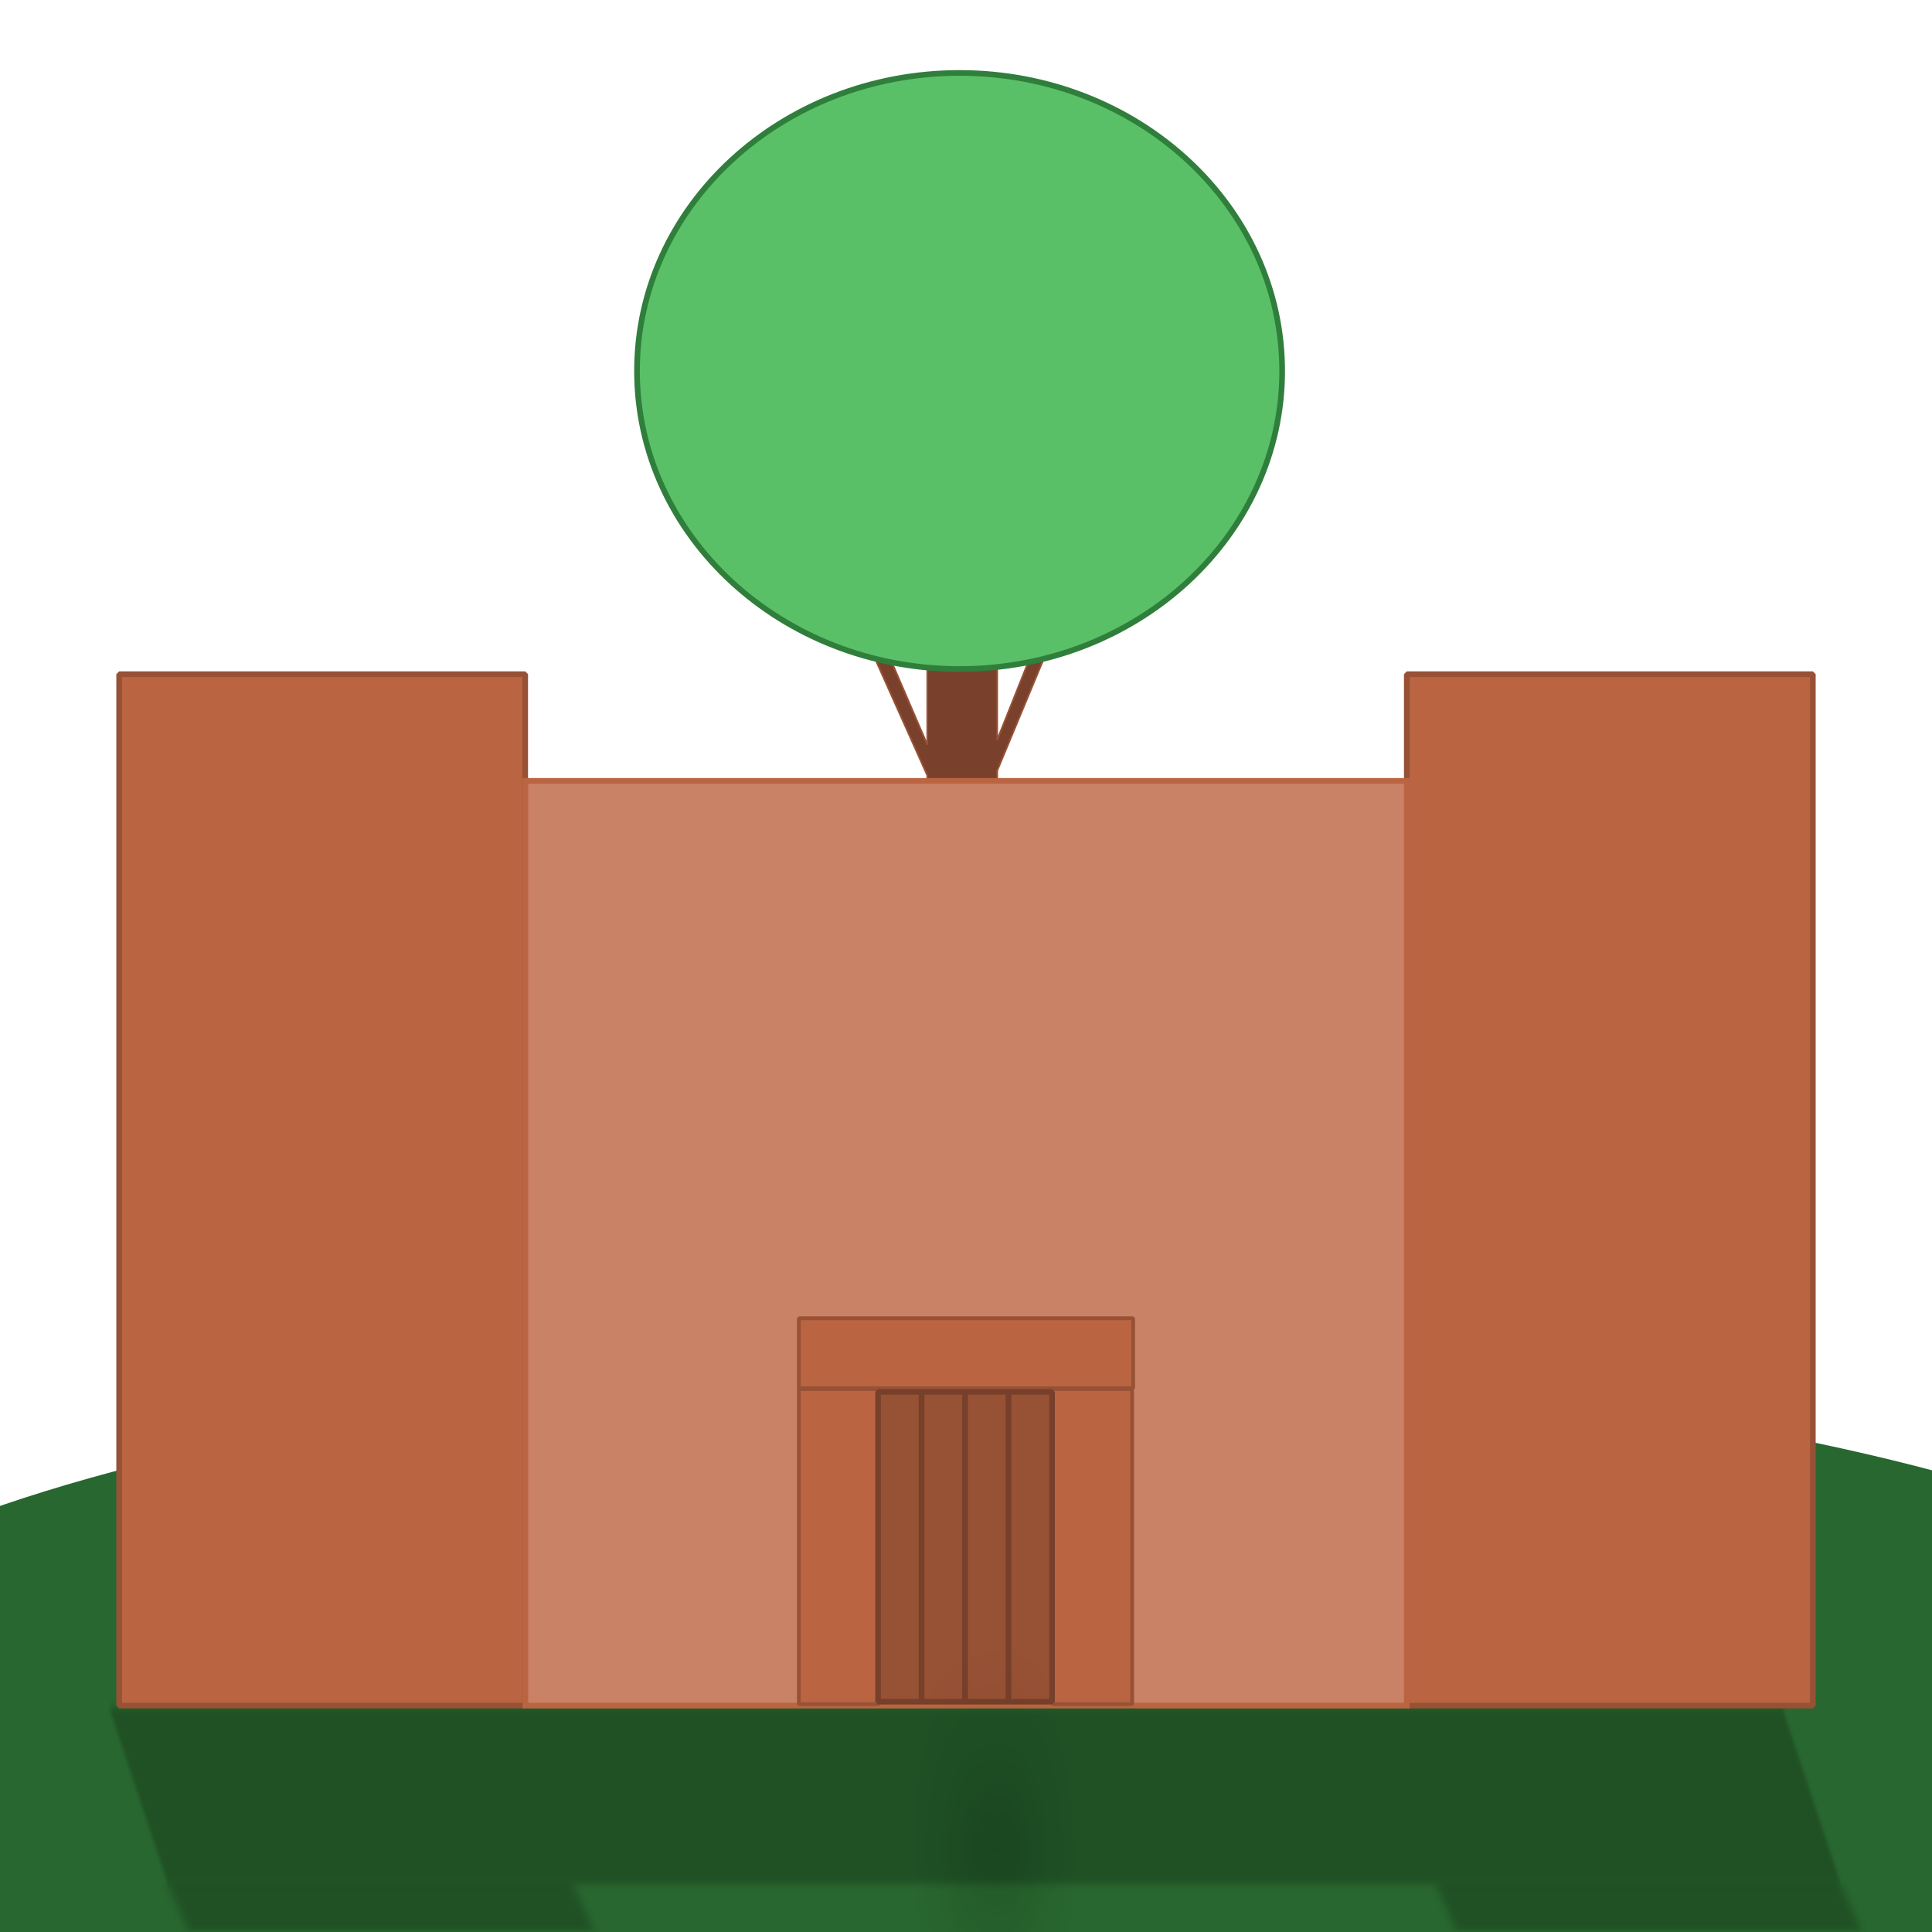
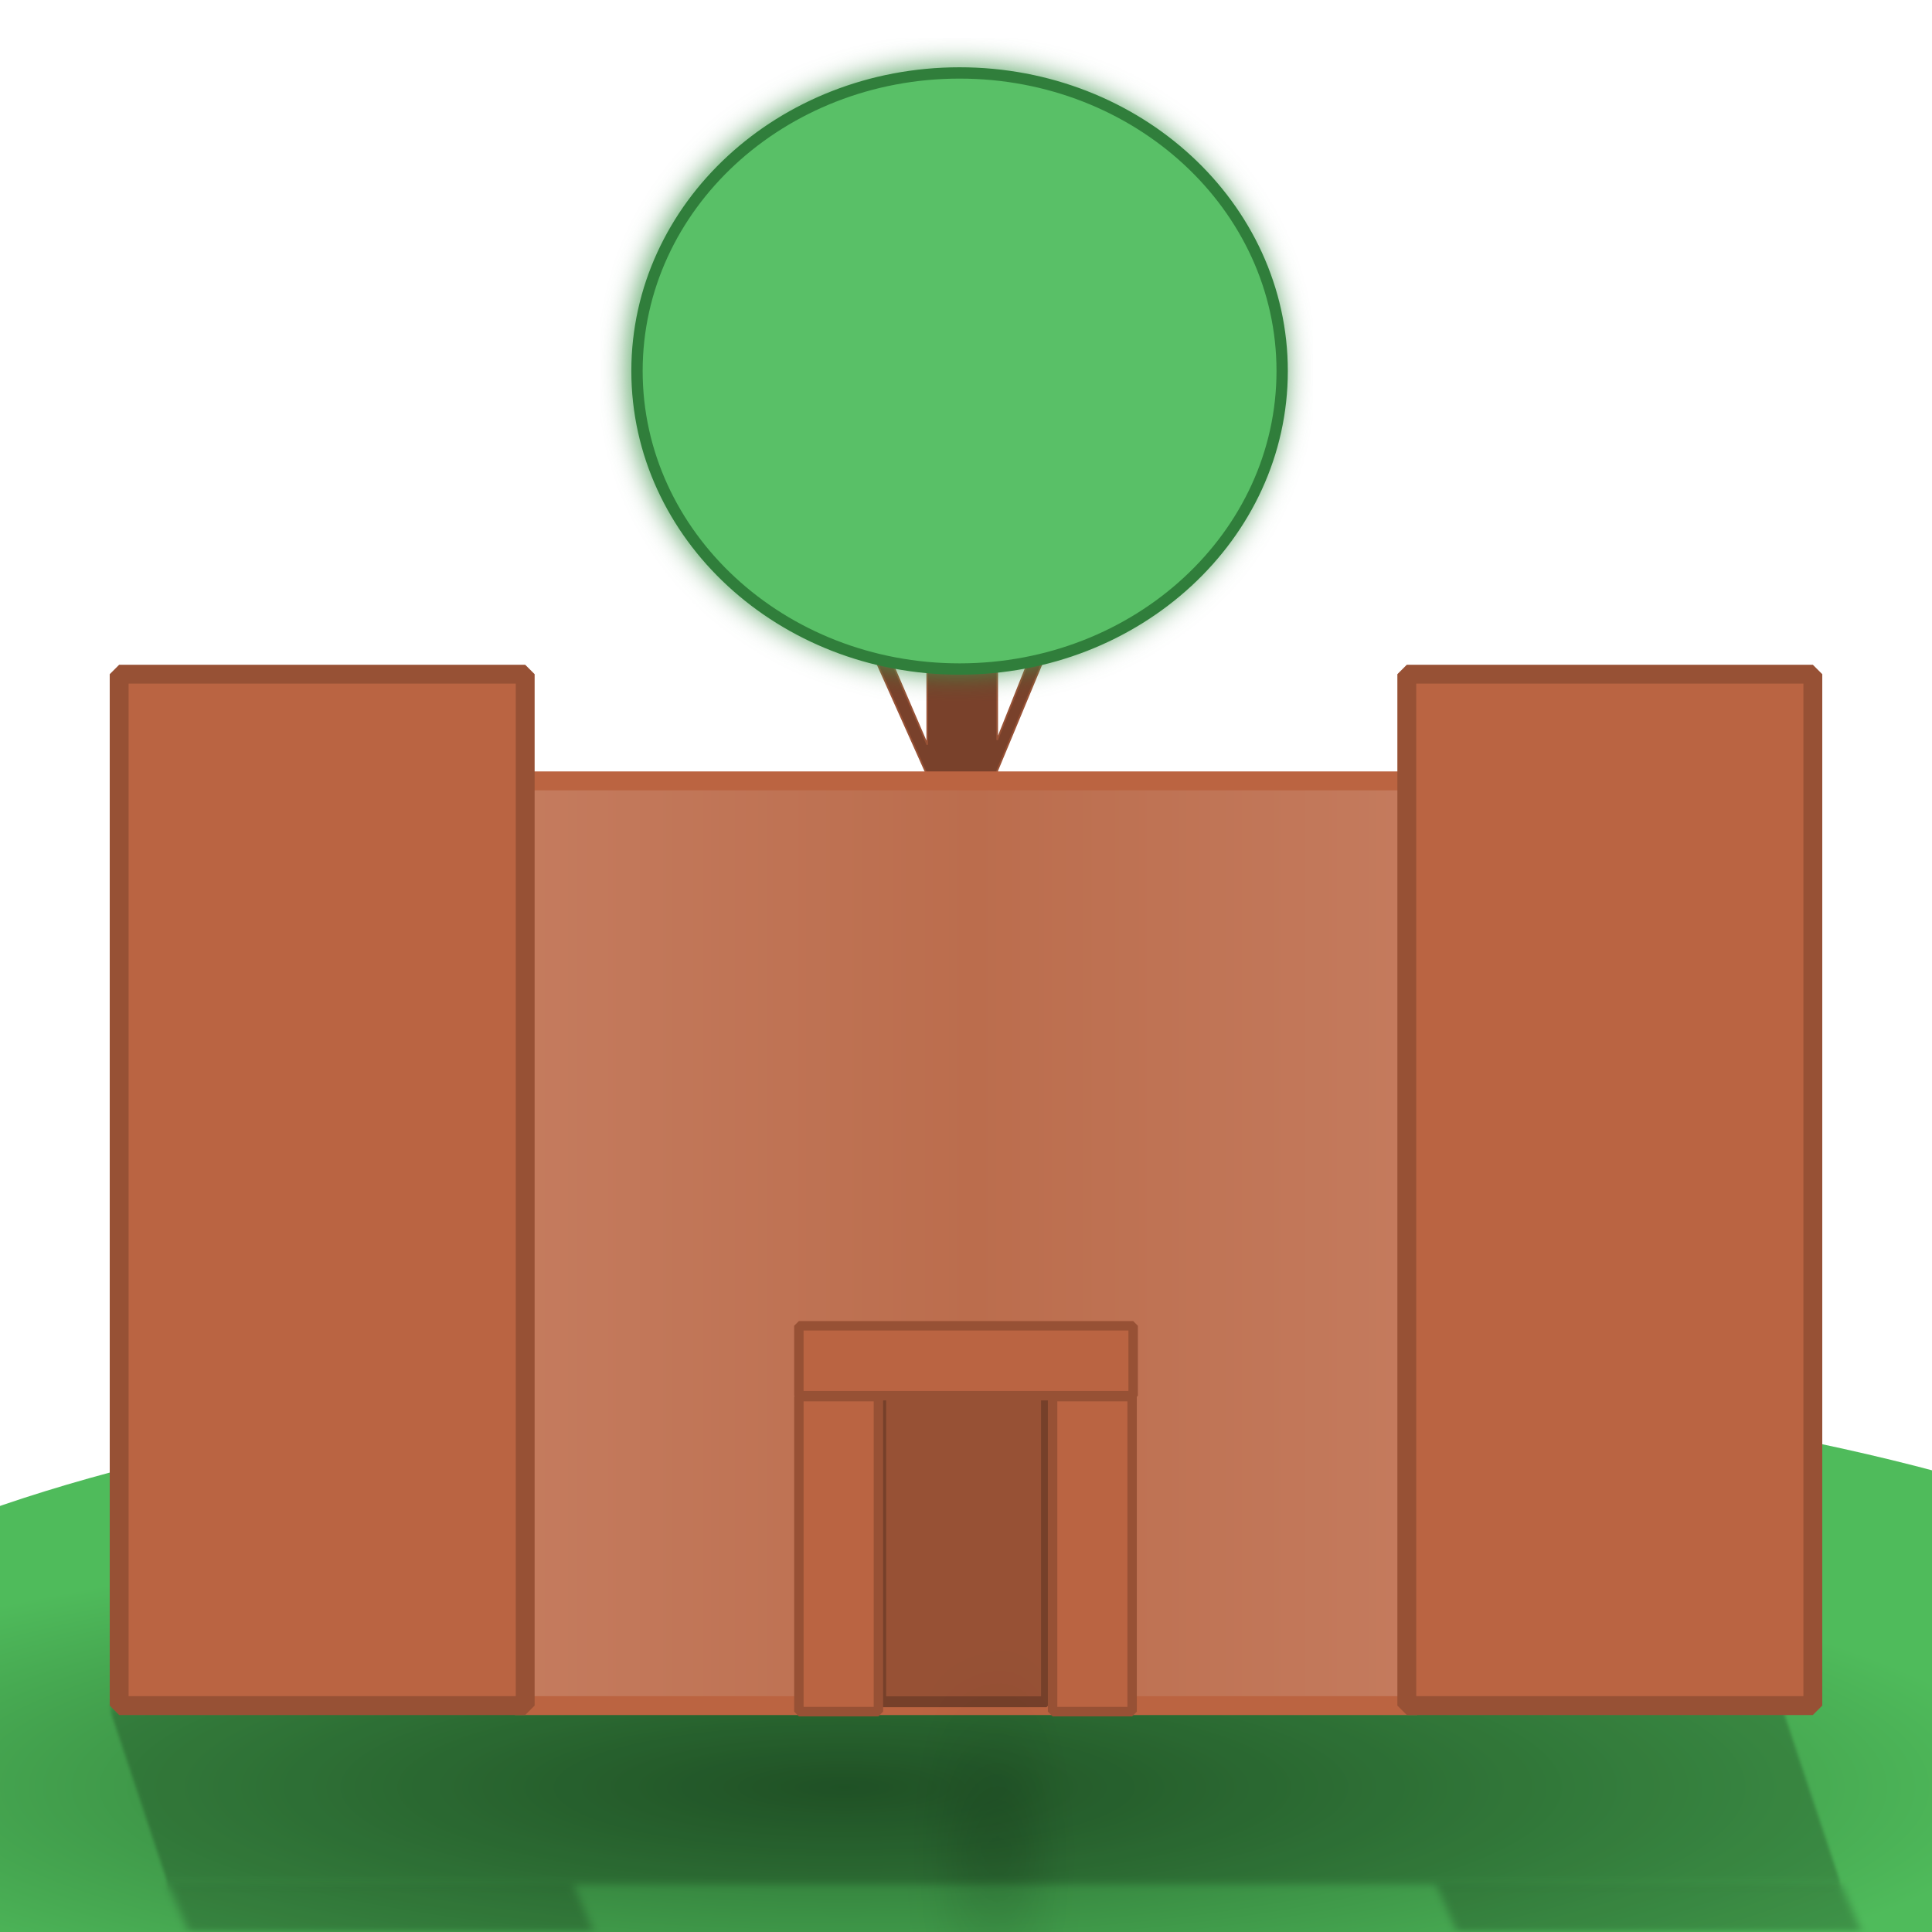
- <svg xmlns="http://www.w3.org/2000/svg" width="1024" height="1024" viewBox="0 0 270.933 270.933" version="1.1" id="svg8">
+ <svg xmlns="http://www.w3.org/2000/svg" xmlns:xlink="http://www.w3.org/1999/xlink" width="1024" height="1024" viewBox="0 0 270.933 270.933" version="1.1" id="svg8">
  <defs id="defs2">
+     <linearGradient id="linearGradient867">
+       <stop style="stop-color:#28672f;stop-opacity:1;" offset="0" id="stop863" />
+       <stop style="stop-color:#4fbb5b;stop-opacity:1" offset="1" id="stop865" />
+     </linearGradient>
+     <linearGradient id="linearGradient849">
+       <stop style="stop-color:#c98266;stop-opacity:1;" offset="0" id="stop845" />
+       <stop id="stop853" offset="0.5" style="stop-color:#bb6d4d;stop-opacity:1" />
+       <stop style="stop-color:#c98266;stop-opacity:1" offset="1" id="stop847" />
+     </linearGradient>
    <filter style="color-interpolation-filters:sRGB" id="filter6169" x="-0.004" width="1.008" y="-0.054" height="1.109">
      <feGaussianBlur stdDeviation="0.371" id="feGaussianBlur6171" />
    </filter>
    <filter style="color-interpolation-filters:sRGB" id="filter6374" x="-0.014" width="1.027" y="-0.869" height="2.738">
      <feGaussianBlur stdDeviation="2.197" id="feGaussianBlur6376" />
    </filter>
    <filter style="color-interpolation-filters:sRGB" id="filter6418" x="-0.026" width="1.053" y="-0.035" height="1.07">
      <feGaussianBlur stdDeviation="0.806" id="feGaussianBlur6420" />
    </filter>
    <filter style="color-interpolation-filters:sRGB" id="filter6434" x="-0.026" width="1.052" y="-0.035" height="1.071">
      <feGaussianBlur stdDeviation="0.808" id="feGaussianBlur6436" />
    </filter>
+     <linearGradient xlink:href="#linearGradient849" id="linearGradient851" x1="43.215" y1="189.182" x2="229.526" y2="189.182" gradientUnits="userSpaceOnUse" gradientTransform="matrix(1.002336,0,0,1,-0.3165109,0)" />
+     <radialGradient xlink:href="#linearGradient867" id="radialGradient869" cx="337.213" cy="268.046" fx="337.213" fy="268.046" r="185.649" gradientTransform="matrix(0.9003085,5.2397612e-5,0,0.1946609,-185.1948,224.5194)" gradientUnits="userSpaceOnUse" />
+     <filter style="color-interpolation-filters:sRGB" id="filter934" x="-0.054" width="1.109" y="-0.059" height="1.117">
+       <feGaussianBlur stdDeviation="2.045" id="feGaussianBlur936" />
+     </filter>
  </defs>
  <g id="layer1" transform="translate(0,-26.06663)">
-     <ellipse id="path3745" cx="143.757" cy="270.321" rx="185.649" ry="52.255" style="stroke-width:0.265;fill:#28672f;fill-opacity:1" />
+     <ellipse id="path3745" cx="143.757" cy="270.321" rx="185.649" ry="52.255" style="stroke-width:0.265;fill:url(#radialGradient869);fill-opacity:1" />
    <rect id="rect3713-96-4" width="231.168" height="16.415" x="19.439" y="-284.549" style="opacity:0.215;fill:#000000;fill-opacity:1;stroke:none;stroke-width:0.539;stroke-linejoin:bevel;stroke-miterlimit:4;stroke-dasharray:none;stroke-opacity:1;filter:url(#filter6169)" transform="matrix(1.014784,0,-0.502818,-1.510214,-139.2307,-139.4455)" />
    <rect id="rect3713-96" width="56.396" height="54.924" x="17.769" y="-318.586" style="opacity:0.215;fill:#000000;fill-opacity:1;stroke:none;stroke-width:0.487;stroke-linejoin:bevel;stroke-miterlimit:4;stroke-dasharray:none;stroke-opacity:1;filter:url(#filter6418)" transform="matrix(1.007468,0,-0.2362153,-0.5474301,-56.61073,145.9476)" />
-     <rect id="rect3713" width="56.941" height="144.639" x="16.71" y="120.611" style="fill:#ba6442;fill-opacity:1;stroke:#975135;stroke-width:0.794;stroke-linejoin:bevel;stroke-miterlimit:4;stroke-dasharray:none;stroke-opacity:1" />
-     <rect id="rect3713-9" width="56.941" height="144.639" x="197.282" y="120.611" style="fill:#ba6442;fill-opacity:1;stroke:#975135;stroke-width:0.794;stroke-linejoin:bevel;stroke-miterlimit:4;stroke-dasharray:none;stroke-opacity:1" />
    <path style="fill:#79412b;fill-opacity:1;stroke:#975135;stroke-width:0.902;stroke-linejoin:bevel;stroke-miterlimit:4;stroke-dasharray:none;stroke-opacity:1" d="m 491.48,220.271 v 174.432 l -65.153,-151.215 -7.521,5.027 72.675,162.467 v 36.645 l -0.699,1.047 0.699,0.467 v 416.525 h 37.039 V 408.488 l 74.034,-177.911 -7.521,-5.027 -66.512,166.661 V 220.271 Z" id="rect3713-5" transform="matrix(0.2645833,0,0,0.2645833,0,26.06663)" />
-     <rect id="rect3713-0" width="123.59" height="129.68" x="73.683" y="135.572" style="fill:#c98266;fill-opacity:1;stroke:#bb6441;stroke-width:0.79;stroke-miterlimit:4;stroke-dasharray:none;stroke-opacity:1" />
-     <ellipse id="path3745-5" cx="134.566" cy="78.091" rx="45.237" ry="41.795" style="fill:#59c067;fill-opacity:1;stroke-width:0.794;stroke:#307e3b;stroke-opacity:1;stroke-miterlimit:4;stroke-dasharray:none" />
-     <rect id="rect3713-6" width="11.154" height="44.179" x="112.03" y="220.862" style="fill:#ba6442;fill-opacity:1;stroke:#975135;stroke-width:0.529;stroke-linejoin:bevel;stroke-miterlimit:4;stroke-dasharray:none;stroke-opacity:1" />
-     <rect id="rect3713-9-6" width="11.154" height="44.179" x="147.609" y="220.862" style="fill:#ba6442;fill-opacity:1;stroke:#975135;stroke-width:0.529;stroke-linejoin:bevel;stroke-miterlimit:4;stroke-dasharray:none;stroke-opacity:1" />
-     <rect id="rect3713-6-6" width="46.877" height="9.806" x="112.028" y="-220.735" style="fill:#ba6442;fill-opacity:1;stroke:#975135;stroke-width:0.529;stroke-linejoin:bevel;stroke-miterlimit:4;stroke-dasharray:none;stroke-opacity:1" transform="scale(1,-1)" />
-     <rect id="rect3713-6-6-1" width="6.1" height="43.444" x="123.136" y="-264.703" style="fill:#975135;fill-opacity:1;stroke:#76402a;stroke-width:0.784;stroke-linejoin:bevel;stroke-miterlimit:4;stroke-dasharray:none;stroke-opacity:1" transform="scale(1,-1)" />
-     <rect id="rect3713-6-6-1-8" width="6.1" height="43.444" x="129.236" y="-264.703" style="fill:#975135;fill-opacity:1;stroke:#76402a;stroke-width:0.784;stroke-linejoin:bevel;stroke-miterlimit:4;stroke-dasharray:none;stroke-opacity:1" transform="scale(1,-1)" />
-     <rect id="rect3713-6-6-1-9" width="6.1" height="43.444" x="135.336" y="-264.703" style="fill:#975135;fill-opacity:1;stroke:#76402a;stroke-width:0.784;stroke-linejoin:bevel;stroke-miterlimit:4;stroke-dasharray:none;stroke-opacity:1" transform="scale(1,-1)" />
-     <rect id="rect3713-6-6-1-0" width="6.1" height="43.444" x="141.435" y="-264.703" style="fill:#975135;fill-opacity:1;stroke:#76402a;stroke-width:0.784;stroke-linejoin:bevel;stroke-miterlimit:4;stroke-dasharray:none;stroke-opacity:1" transform="scale(1,-1)" />
+     <rect id="rect3713-0" width="123.879" height="129.68" x="73.538" y="135.572" style="fill:url(#linearGradient851);fill-opacity:1;stroke:#bb6441;stroke-width:2.649;stroke-miterlimit:4;stroke-dasharray:none;stroke-opacity:1" />
+     <rect id="rect3713" width="56.941" height="144.639" x="16.71" y="120.611" style="fill:#ba6442;fill-opacity:1;stroke:#975135;stroke-width:2.646;stroke-linejoin:bevel;stroke-miterlimit:4;stroke-dasharray:none;stroke-opacity:1" />
+     <ellipse id="path3745-5-1" cx="134.144" cy="77.925" rx="45.237" ry="41.795" style="fill:#59c067;fill-opacity:1;stroke:#307e3b;stroke-width:1.587;stroke-miterlimit:4;stroke-dasharray:none;stroke-opacity:1;filter:url(#filter934)" transform="matrix(0.9943348,0,0,0.9943348,0.7599443,0.4414565)" />
+     <ellipse id="path3745-5" cx="134.566" cy="78.091" rx="45.237" ry="41.795" style="fill:#59c067;fill-opacity:1;stroke-width:1.587;stroke:#307e3b;stroke-opacity:1;stroke-miterlimit:4;stroke-dasharray:none;" />
+     <rect id="rect3713-9" width="56.941" height="144.639" x="197.282" y="120.611" style="fill:#ba6442;fill-opacity:1;stroke:#975135;stroke-width:2.646;stroke-linejoin:bevel;stroke-miterlimit:4;stroke-dasharray:none;stroke-opacity:1" />
+     <rect id="rect3713-6-6-1" width="23.252" height="43.09" x="123.503" y="-264.716" style="fill:#975135;fill-opacity:1;stroke:#76402a;stroke-width:1.524;stroke-linejoin:bevel;stroke-miterlimit:4;stroke-dasharray:none;stroke-opacity:1" transform="scale(1,-1)" />
+     <rect id="rect3713-6" width="11.154" height="44.179" x="112.03" y="221.92" style="fill:#ba6442;fill-opacity:1;stroke:#975135;stroke-width:1.323;stroke-linejoin:bevel;stroke-miterlimit:4;stroke-dasharray:none;stroke-opacity:1" />
    <rect id="rect3713-96-5" width="237.624" height="5.692" x="16.655" y="-271.319" style="opacity:0.482;fill:#000000;fill-opacity:0.724;stroke:#000000;stroke-width:0.322;stroke-linejoin:bevel;stroke-miterlimit:4;stroke-dasharray:none;stroke-opacity:1;filter:url(#filter6374)" transform="matrix(0.05137288,-0.01336677,-1.432344,-5.504968,-249.3819,-1175.217)" />
+     <rect id="rect3713-9-6" width="11.154" height="44.179" x="147.609" y="221.92" style="fill:#ba6442;fill-opacity:1;stroke:#975135;stroke-width:1.323;stroke-linejoin:bevel;stroke-miterlimit:4;stroke-dasharray:none;stroke-opacity:1" />
+     <rect id="rect3713-6-6" width="46.877" height="9.806" x="112.028" y="-221.793" style="fill:#ba6442;fill-opacity:1;stroke:#975135;stroke-width:1.323;stroke-linejoin:bevel;stroke-miterlimit:4;stroke-dasharray:none;stroke-opacity:1" transform="scale(1,-1)" />
    <rect id="rect3713-96-59" width="56.396" height="54.924" x="17.769" y="-318.586" style="opacity:0.215;fill:#000000;fill-opacity:1;stroke:none;stroke-width:0.487;stroke-linejoin:bevel;stroke-miterlimit:4;stroke-dasharray:none;stroke-opacity:1;filter:url(#filter6434)" transform="matrix(1.006652,0,-0.2585874,-0.5947764,115.3195,133.4642)" />
  </g>
</svg>
